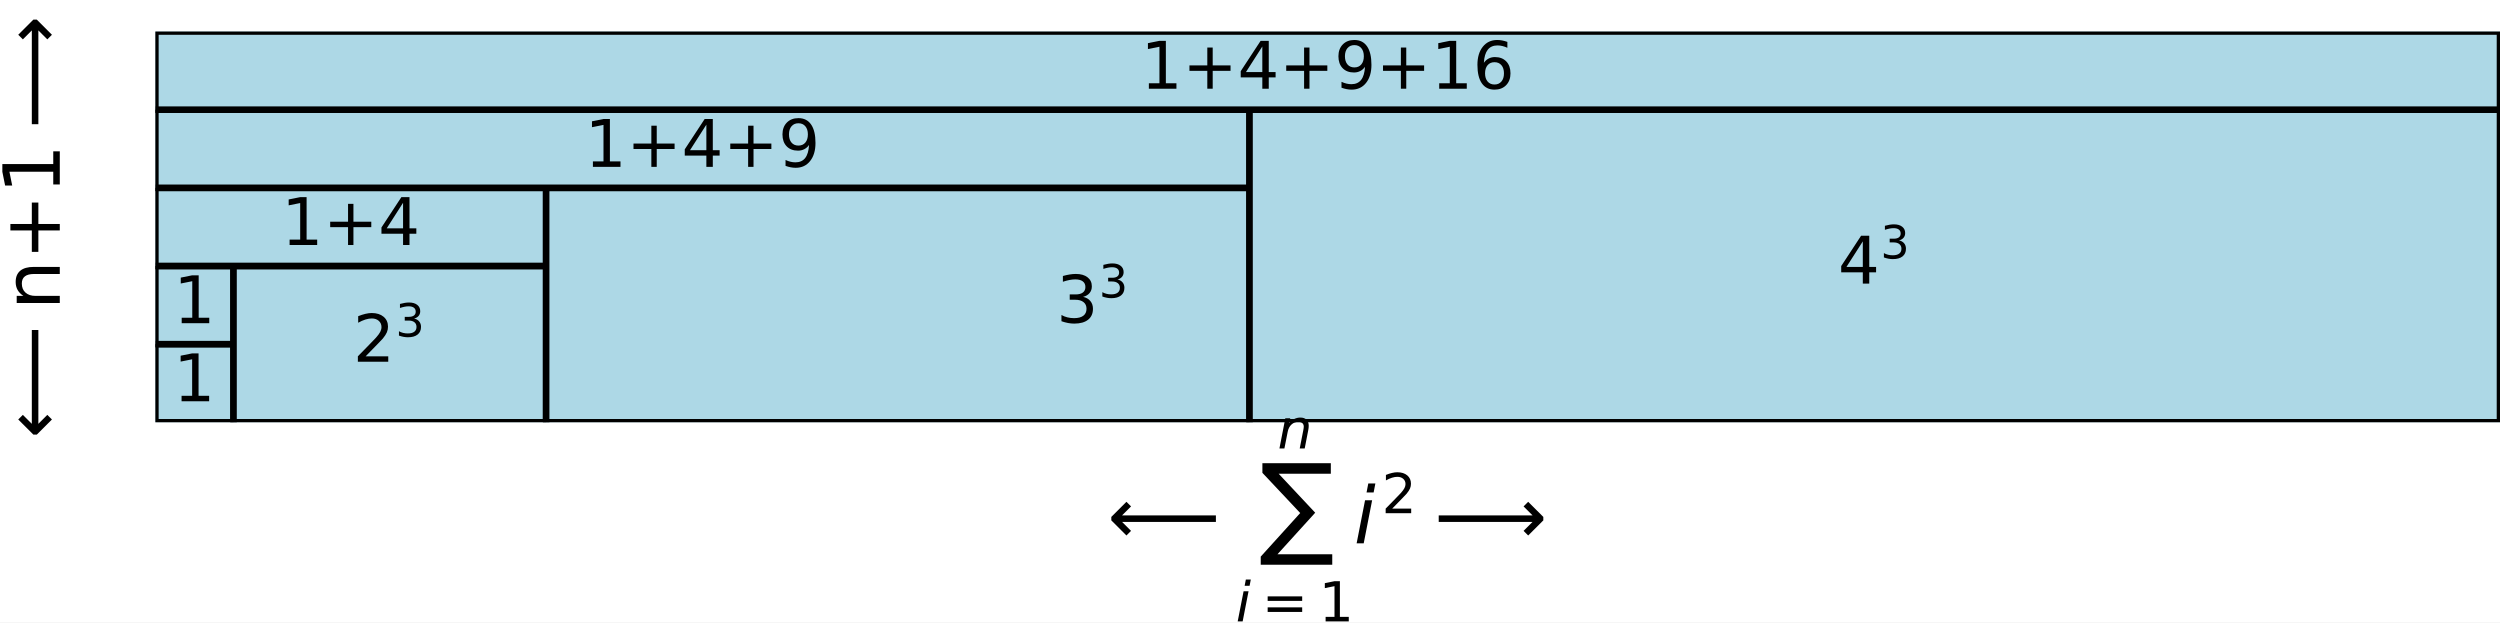
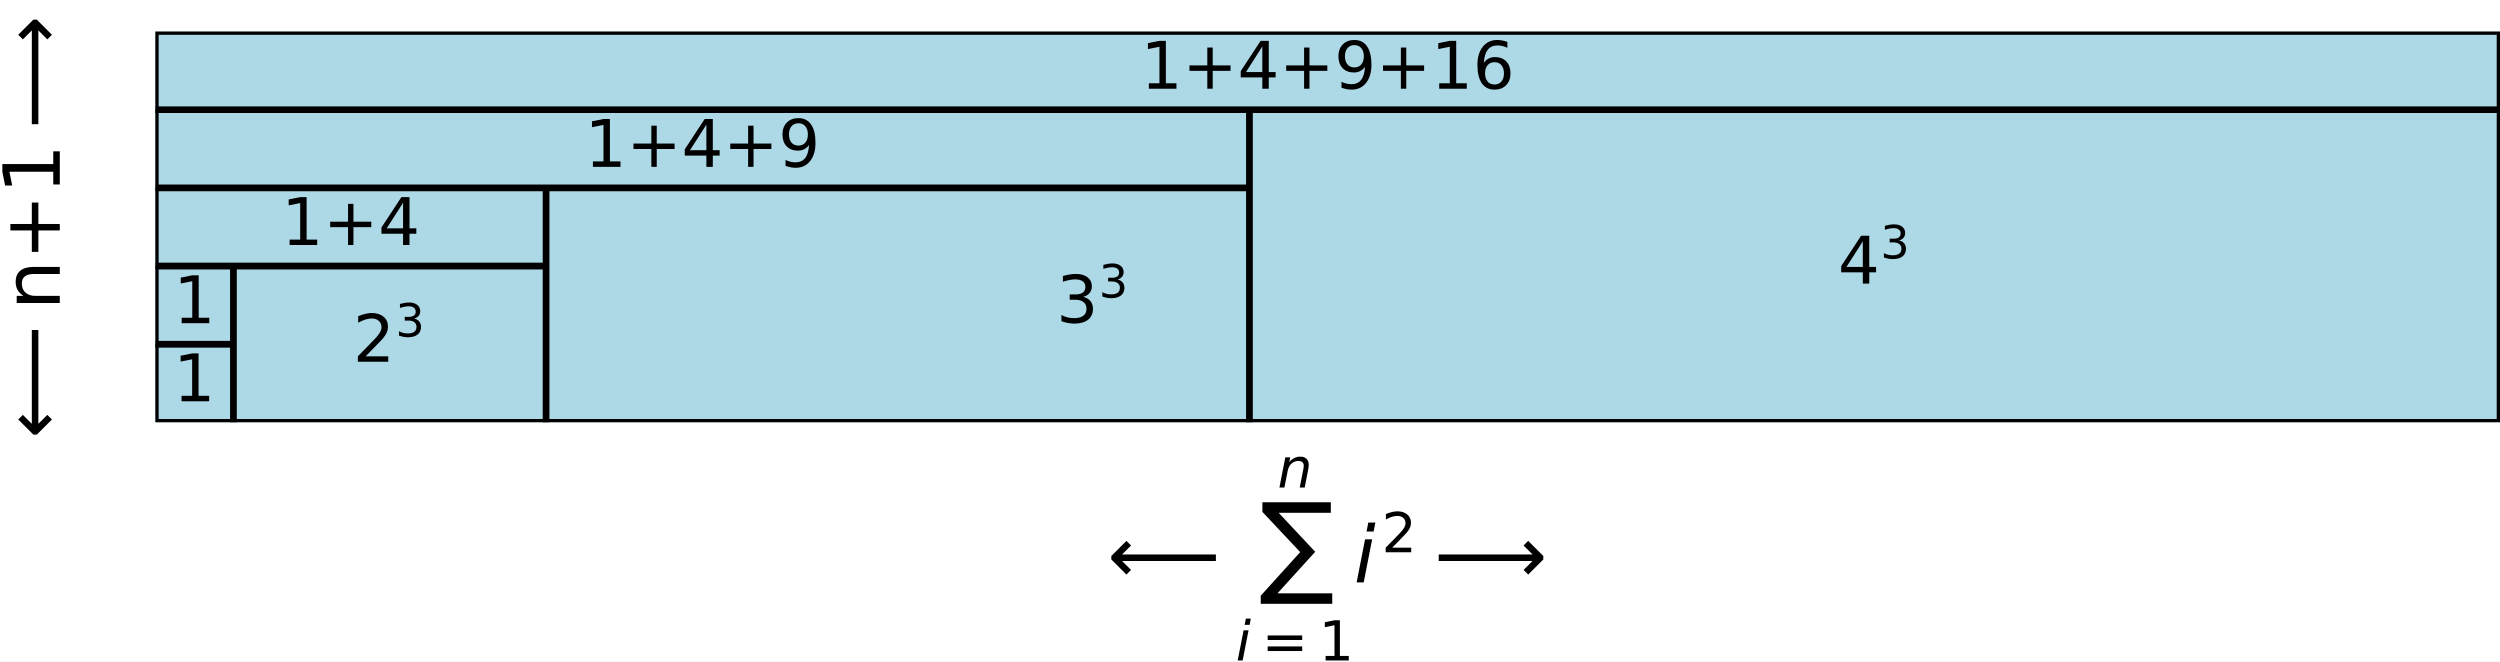
- <svg xmlns="http://www.w3.org/2000/svg" xmlns:xlink="http://www.w3.org/1999/xlink" width="380.783pt" height="94.8pt" viewBox="0 0 380.783 94.8" version="1.1">
+ <svg xmlns="http://www.w3.org/2000/svg" xmlns:xlink="http://www.w3.org/1999/xlink" width="380.783pt" height="100.752pt" viewBox="0 0 380.783 100.752" version="1.1">
  <defs>
    <style type="text/css">*{stroke-linejoin: round; stroke-linecap: butt}</style>
  </defs>
  <g id="figure_1">
    <g id="patch_1">
-       <path d="M 0 94.8  L 380.783 94.8  L 380.783 0  L 0 0  z " style="fill: #ffffff" />
+       <path d="M 0 100.752  L 380.783 100.752  L 380.783 0  L 0 0  z " style="fill: #ffffff" />
    </g>
    <g id="axes_1">
      <g id="patch_2">
-         <path d="M 23.663 64.32  L 35.567 64.32  L 35.567 52.416  L 23.663 52.416  z " clip-path="url(#p87465479a8)" style="fill: #add8e6; stroke: #000000; stroke-linejoin: miter" />
+         <path d="M 23.663 64.32  L 35.567 64.32  L 35.567 52.416  L 23.663 52.416  z " clip-path="url(#pfa45eac289)" style="fill: #add8e6; stroke: #000000; stroke-linejoin: miter" />
      </g>
      <g id="patch_3">
-         <path d="M 23.663 52.416  L 35.567 52.416  L 35.567 40.512  L 23.663 40.512  z " clip-path="url(#p87465479a8)" style="fill: #add8e6; stroke: #000000; stroke-linejoin: miter" />
+         <path d="M 23.663 52.416  L 35.567 52.416  L 35.567 40.512  L 23.663 40.512  z " clip-path="url(#pfa45eac289)" style="fill: #add8e6; stroke: #000000; stroke-linejoin: miter" />
      </g>
      <g id="patch_4">
-         <path d="M 35.567 64.32  L 83.183 64.32  L 83.183 40.512  L 35.567 40.512  z " clip-path="url(#p87465479a8)" style="fill: #add8e6; stroke: #000000; stroke-linejoin: miter" />
+         <path d="M 35.567 64.32  L 83.183 64.32  L 83.183 40.512  L 35.567 40.512  z " clip-path="url(#pfa45eac289)" style="fill: #add8e6; stroke: #000000; stroke-linejoin: miter" />
      </g>
      <g id="patch_5">
-         <path d="M 23.663 40.512  L 83.183 40.512  L 83.183 28.608  L 23.663 28.608  z " clip-path="url(#p87465479a8)" style="fill: #add8e6; stroke: #000000; stroke-linejoin: miter" />
+         <path d="M 23.663 40.512  L 83.183 40.512  L 83.183 28.608  L 23.663 28.608  z " clip-path="url(#pfa45eac289)" style="fill: #add8e6; stroke: #000000; stroke-linejoin: miter" />
      </g>
      <g id="patch_6">
-         <path d="M 83.183 64.32  L 190.319 64.32  L 190.319 28.608  L 83.183 28.608  z " clip-path="url(#p87465479a8)" style="fill: #add8e6; stroke: #000000; stroke-linejoin: miter" />
+         <path d="M 83.183 64.32  L 190.319 64.32  L 190.319 28.608  L 83.183 28.608  z " clip-path="url(#pfa45eac289)" style="fill: #add8e6; stroke: #000000; stroke-linejoin: miter" />
      </g>
      <g id="patch_7">
-         <path d="M 23.663 28.608  L 190.319 28.608  L 190.319 16.704  L 23.663 16.704  z " clip-path="url(#p87465479a8)" style="fill: #add8e6; stroke: #000000; stroke-linejoin: miter" />
+         <path d="M 23.663 28.608  L 190.319 28.608  L 190.319 16.704  L 23.663 16.704  z " clip-path="url(#pfa45eac289)" style="fill: #add8e6; stroke: #000000; stroke-linejoin: miter" />
      </g>
      <g id="patch_8">
-         <path d="M 190.319 64.32  L 380.783 64.32  L 380.783 16.704  L 190.319 16.704  z " clip-path="url(#p87465479a8)" style="fill: #add8e6; stroke: #000000; stroke-linejoin: miter" />
+         <path d="M 190.319 64.32  L 380.783 64.32  L 380.783 16.704  L 190.319 16.704  z " clip-path="url(#pfa45eac289)" style="fill: #add8e6; stroke: #000000; stroke-linejoin: miter" />
      </g>
      <g id="patch_9">
-         <path d="M 23.663 16.704  L 380.783 16.704  L 380.783 4.8  L 23.663 4.8  z " clip-path="url(#p87465479a8)" style="fill: #add8e6; stroke: #000000; stroke-linejoin: miter" />
+         <path d="M 23.663 16.704  L 380.783 16.704  L 380.783 4.8  L 23.663 4.8  z " clip-path="url(#pfa45eac289)" style="fill: #add8e6; stroke: #000000; stroke-linejoin: miter" />
      </g>
      <g id="text_1">
        <g transform="translate(26.41487 61.12738) scale(0.1 -0.1)">
          <defs>
            <path id="DejaVuSans-31" d="M 794 531  L 1825 531  L 1825 4091  L 703 3866  L 703 4441  L 1819 4666  L 2450 4666  L 2450 531  L 3481 531  L 3481 0  L 794 0  L 794 531  z " transform="scale(0.015625)" />
          </defs>
          <use xlink:href="#DejaVuSans-31" transform="translate(0 0.09375)" />
        </g>
      </g>
      <g id="text_2">
        <g transform="translate(26.43362 49.22337) scale(0.1 -0.1)">
          <use xlink:href="#DejaVuSans-31" />
        </g>
      </g>
      <g id="text_3">
        <g transform="translate(53.77488 55.17538) scale(0.1 -0.1)">
          <defs>
            <path id="DejaVuSans-32" d="M 1228 531  L 3431 531  L 3431 0  L 469 0  L 469 531  Q 828 903 1448 1529  Q 2069 2156 2228 2338  Q 2531 2678 2651 2914  Q 2772 3150 2772 3378  Q 2772 3750 2511 3984  Q 2250 4219 1831 4219  Q 1534 4219 1204 4116  Q 875 4013 500 3803  L 500 4441  Q 881 4594 1212 4672  Q 1544 4750 1819 4750  Q 2544 4750 2975 4387  Q 3406 4025 3406 3419  Q 3406 3131 3298 2873  Q 3191 2616 2906 2266  Q 2828 2175 2409 1742  Q 1991 1309 1228 531  z " transform="scale(0.015625)" />
            <path id="DejaVuSans-33" d="M 2597 2516  Q 3050 2419 3304 2112  Q 3559 1806 3559 1356  Q 3559 666 3084 287  Q 2609 -91 1734 -91  Q 1441 -91 1130 -33  Q 819 25 488 141  L 488 750  Q 750 597 1062 519  Q 1375 441 1716 441  Q 2309 441 2620 675  Q 2931 909 2931 1356  Q 2931 1769 2642 2001  Q 2353 2234 1838 2234  L 1294 2234  L 1294 2753  L 1863 2753  Q 2328 2753 2575 2939  Q 2822 3125 2822 3475  Q 2822 3834 2567 4026  Q 2313 4219 1838 4219  Q 1578 4219 1281 4162  Q 984 4106 628 3988  L 628 4550  Q 988 4650 1302 4700  Q 1616 4750 1894 4750  Q 2613 4750 3031 4423  Q 3450 4097 3450 3541  Q 3450 3153 3228 2886  Q 3006 2619 2597 2516  z " transform="scale(0.015625)" />
          </defs>
          <use xlink:href="#DejaVuSans-32" transform="translate(0 0.765625)" />
          <use xlink:href="#DejaVuSans-33" transform="translate(64.58008 39.04688) scale(0.7)" />
        </g>
      </g>
      <g id="text_4">
        <g transform="translate(42.87053 37.31938) scale(0.1 -0.1)">
          <defs>
            <path id="DejaVuSans-2b" d="M 2944 4013  L 2944 2272  L 4684 2272  L 4684 1741  L 2944 1741  L 2944 0  L 2419 0  L 2419 1741  L 678 1741  L 678 2272  L 2419 2272  L 2419 4013  L 2944 4013  z " transform="scale(0.015625)" />
            <path id="DejaVuSans-34" d="M 2419 4116  L 825 1625  L 2419 1625  L 2419 4116  z M 2253 4666  L 3047 4666  L 3047 1625  L 3713 1625  L 3713 1100  L 3047 1100  L 3047 0  L 2419 0  L 2419 1100  L 313 1100  L 313 1709  L 2253 4666  z " transform="scale(0.015625)" />
          </defs>
          <use xlink:href="#DejaVuSans-31" />
          <use xlink:href="#DejaVuSans-2b" transform="translate(63.62305 0)" />
          <use xlink:href="#DejaVuSans-34" transform="translate(147.4121 0)" />
        </g>
      </g>
      <g id="text_5">
        <g transform="translate(160.9109 49.22337) scale(0.1 -0.1)">
          <use xlink:href="#DejaVuSans-33" transform="translate(0 0.765625)" />
          <use xlink:href="#DejaVuSans-33" transform="translate(64.58008 39.04688) scale(0.7)" />
        </g>
      </g>
      <g id="text_6">
        <g transform="translate(89.06744 25.41538) scale(0.1 -0.1)">
          <defs>
            <path id="DejaVuSans-39" d="M 703 97  L 703 672  Q 941 559 1184 500  Q 1428 441 1663 441  Q 2288 441 2617 861  Q 2947 1281 2994 2138  Q 2813 1869 2534 1725  Q 2256 1581 1919 1581  Q 1219 1581 811 2004  Q 403 2428 403 3163  Q 403 3881 828 4315  Q 1253 4750 1959 4750  Q 2769 4750 3195 4129  Q 3622 3509 3622 2328  Q 3622 1225 3098 567  Q 2575 -91 1691 -91  Q 1453 -91 1209 -44  Q 966 3 703 97  z M 1959 2075  Q 2384 2075 2632 2365  Q 2881 2656 2881 3163  Q 2881 3666 2632 3958  Q 2384 4250 1959 4250  Q 1534 4250 1286 3958  Q 1038 3666 1038 3163  Q 1038 2656 1286 2365  Q 1534 2075 1959 2075  z " transform="scale(0.015625)" />
          </defs>
          <use xlink:href="#DejaVuSans-31" />
          <use xlink:href="#DejaVuSans-2b" transform="translate(63.62305 0)" />
          <use xlink:href="#DejaVuSans-34" transform="translate(147.4121 0)" />
          <use xlink:href="#DejaVuSans-2b" transform="translate(211.0352 0)" />
          <use xlink:href="#DejaVuSans-39" transform="translate(294.8242 0)" />
        </g>
      </g>
      <g id="text_7">
        <g transform="translate(279.9509 43.27137) scale(0.1 -0.1)">
          <use xlink:href="#DejaVuSans-34" transform="translate(0 0.765625)" />
          <use xlink:href="#DejaVuSans-33" transform="translate(64.58008 39.04688) scale(0.7)" />
        </g>
      </g>
      <g id="text_8">
        <g transform="translate(173.7471 13.51137) scale(0.1 -0.1)">
          <defs>
            <path id="DejaVuSans-36" d="M 2113 2584  Q 1688 2584 1439 2293  Q 1191 2003 1191 1497  Q 1191 994 1439 701  Q 1688 409 2113 409  Q 2538 409 2786 701  Q 3034 994 3034 1497  Q 3034 2003 2786 2293  Q 2538 2584 2113 2584  z M 3366 4563  L 3366 3988  Q 3128 4100 2886 4159  Q 2644 4219 2406 4219  Q 1781 4219 1451 3797  Q 1122 3375 1075 2522  Q 1259 2794 1537 2939  Q 1816 3084 2150 3084  Q 2853 3084 3261 2657  Q 3669 2231 3669 1497  Q 3669 778 3244 343  Q 2819 -91 2113 -91  Q 1303 -91 875 529  Q 447 1150 447 2328  Q 447 3434 972 4092  Q 1497 4750 2381 4750  Q 2619 4750 2861 4703  Q 3103 4656 3366 4563  z " transform="scale(0.015625)" />
          </defs>
          <use xlink:href="#DejaVuSans-31" />
          <use xlink:href="#DejaVuSans-2b" transform="translate(63.62305 0)" />
          <use xlink:href="#DejaVuSans-34" transform="translate(147.4121 0)" />
          <use xlink:href="#DejaVuSans-2b" transform="translate(211.0352 0)" />
          <use xlink:href="#DejaVuSans-39" transform="translate(294.8242 0)" />
          <use xlink:href="#DejaVuSans-2b" transform="translate(358.4473 0)" />
          <use xlink:href="#DejaVuSans-31" transform="translate(442.2363 0)" />
          <use xlink:href="#DejaVuSans-36" transform="translate(505.8594 0)" />
        </g>
      </g>
      <g id="text_9">
-         <g transform="translate(166.3429 82.8) scale(0.12 -0.12)">
+         <g transform="translate(166.3429 88.752) scale(0.12 -0.12)">
          <defs>
            <path id="DejaVuSans-27f5" d="M 313 1866  L 313 2147  L 1541 3375  L 1916 3000  L 1188 2272  L 8809 2272  L 8809 1741  L 1188 1741  L 1916 1013  L 1541 638  L 313 1866  z " transform="scale(0.015625)" />
            <path id="DejaVuSans-Oblique-6e" d="M 3566 2113  L 3156 0  L 2578 0  L 2988 2091  Q 3016 2238 3031 2350  Q 3047 2463 3047 2528  Q 3047 2791 2881 2937  Q 2716 3084 2419 3084  Q 1956 3084 1622 2776  Q 1288 2469 1184 1941  L 800 0  L 225 0  L 903 3500  L 1478 3500  L 1363 2950  Q 1603 3253 1940 3418  Q 2278 3584 2650 3584  Q 3113 3584 3367 3334  Q 3622 3084 3622 2631  Q 3622 2519 3608 2391  Q 3594 2263 3566 2113  z " transform="scale(0.015625)" />
            <path id="DejaVuSansDisplay-2211" d="M 244 6509  L 5803 6509  L 5803 5656  L 1566 5656  L 4534 2488  L 1469 -888  L 5919 -888  L 5919 -1738  L 109 -1738  L 109 -1078  L 3316 2463  L 244 5728  L 244 6509  z " transform="scale(0.015625)" />
            <path id="DejaVuSans-Oblique-69" d="M 1172 4863  L 1747 4863  L 1606 4134  L 1031 4134  L 1172 4863  z M 909 3500  L 1484 3500  L 800 0  L 225 0  L 909 3500  z " transform="scale(0.015625)" />
            <path id="DejaVuSans-3d" d="M 678 2906  L 4684 2906  L 4684 2381  L 678 2381  L 678 2906  z M 678 1631  L 4684 1631  L 4684 1100  L 678 1100  L 678 1631  z " transform="scale(0.015625)" />
            <path id="DejaVuSans-27f6" d="M 8863 2147  L 8863 1866  L 7634 638  L 7259 1013  L 7988 1741  L 366 1741  L 366 2272  L 7988 2272  L 7259 3000  L 7634 3375  L 8863 2147  z " transform="scale(0.015625)" />
          </defs>
          <use xlink:href="#DejaVuSans-27f5" transform="translate(19.48242 0.346875)" />
          <use xlink:href="#DejaVuSans-Oblique-6e" transform="translate(235.3242 120.8) scale(0.7)" />
          <use xlink:href="#DejaVuSansDisplay-2211" transform="translate(212.3242 0.346875)" />
          <use xlink:href="#DejaVuSans-Oblique-69" transform="translate(182.3242 -98.74844) scale(0.7)" />
          <use xlink:href="#DejaVuSans-3d" transform="translate(215.4102 -98.74844) scale(0.7)" />
          <use xlink:href="#DejaVuSans-31" transform="translate(287.7002 -98.74844) scale(0.7)" />
          <use xlink:href="#DejaVuSans-Oblique-69" transform="translate(332.2363 0.346875)" />
          <use xlink:href="#DejaVuSans-32" transform="translate(367.4672 38.62812) scale(0.7)" />
          <use xlink:href="#DejaVuSans-27f6" transform="translate(434.2202 0.346875)" />
        </g>
      </g>
      <g id="text_10">
        <g transform="translate(9.118125 69.12) rotate(-90) scale(0.12 -0.12)">
          <defs>
            <path id="DejaVuSans-6e" d="M 3513 2113  L 3513 0  L 2938 0  L 2938 2094  Q 2938 2591 2744 2837  Q 2550 3084 2163 3084  Q 1697 3084 1428 2787  Q 1159 2491 1159 1978  L 1159 0  L 581 0  L 581 3500  L 1159 3500  L 1159 2956  Q 1366 3272 1645 3428  Q 1925 3584 2291 3584  Q 2894 3584 3203 3211  Q 3513 2838 3513 2113  z " transform="scale(0.015625)" />
          </defs>
          <use xlink:href="#DejaVuSans-27f5" transform="translate(19.48242 0.09375)" />
          <use xlink:href="#DejaVuSans-6e" transform="translate(182.3242 0.09375)" />
          <use xlink:href="#DejaVuSans-2b" transform="translate(245.7031 0.09375)" />
          <use xlink:href="#DejaVuSans-31" transform="translate(329.4922 0.09375)" />
          <use xlink:href="#DejaVuSans-27f6" transform="translate(412.5977 0.09375)" />
        </g>
      </g>
    </g>
  </g>
  <defs>
-     <clipPath id="p87465479a8">
+     <clipPath id="pfa45eac289">
      <rect x="23.663" y="4.8" width="357.12" height="59.52" />
    </clipPath>
  </defs>
</svg>
